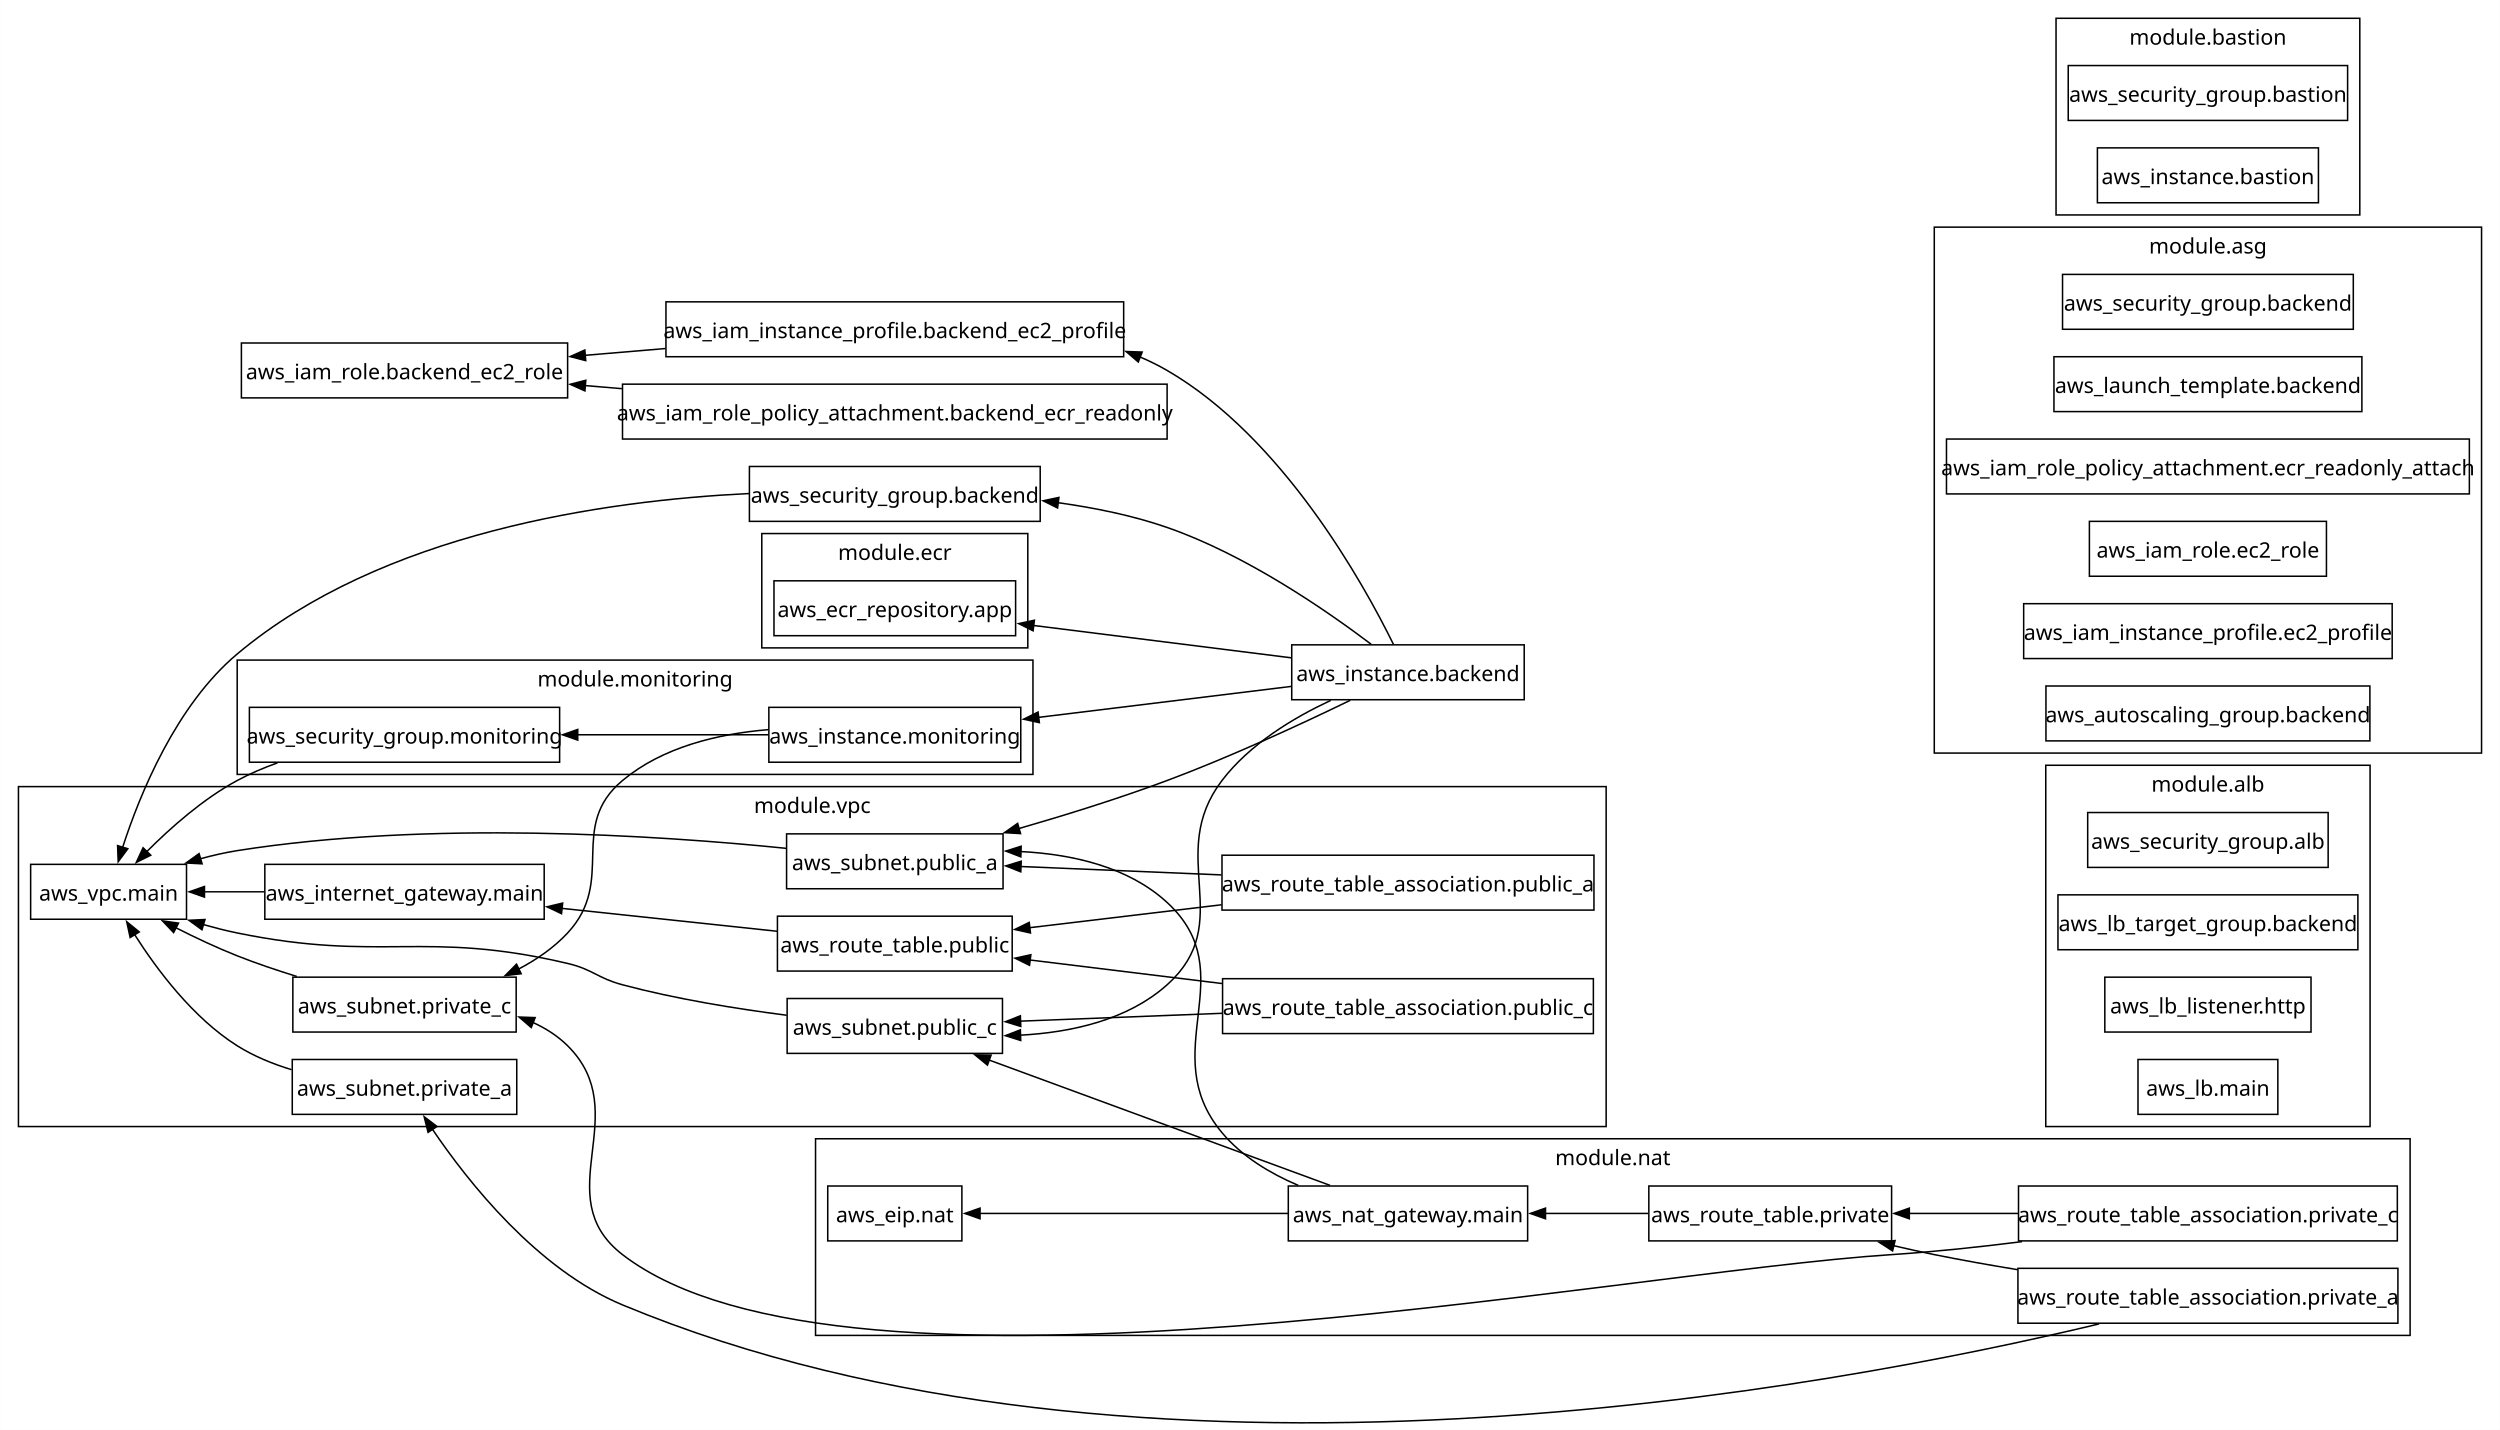
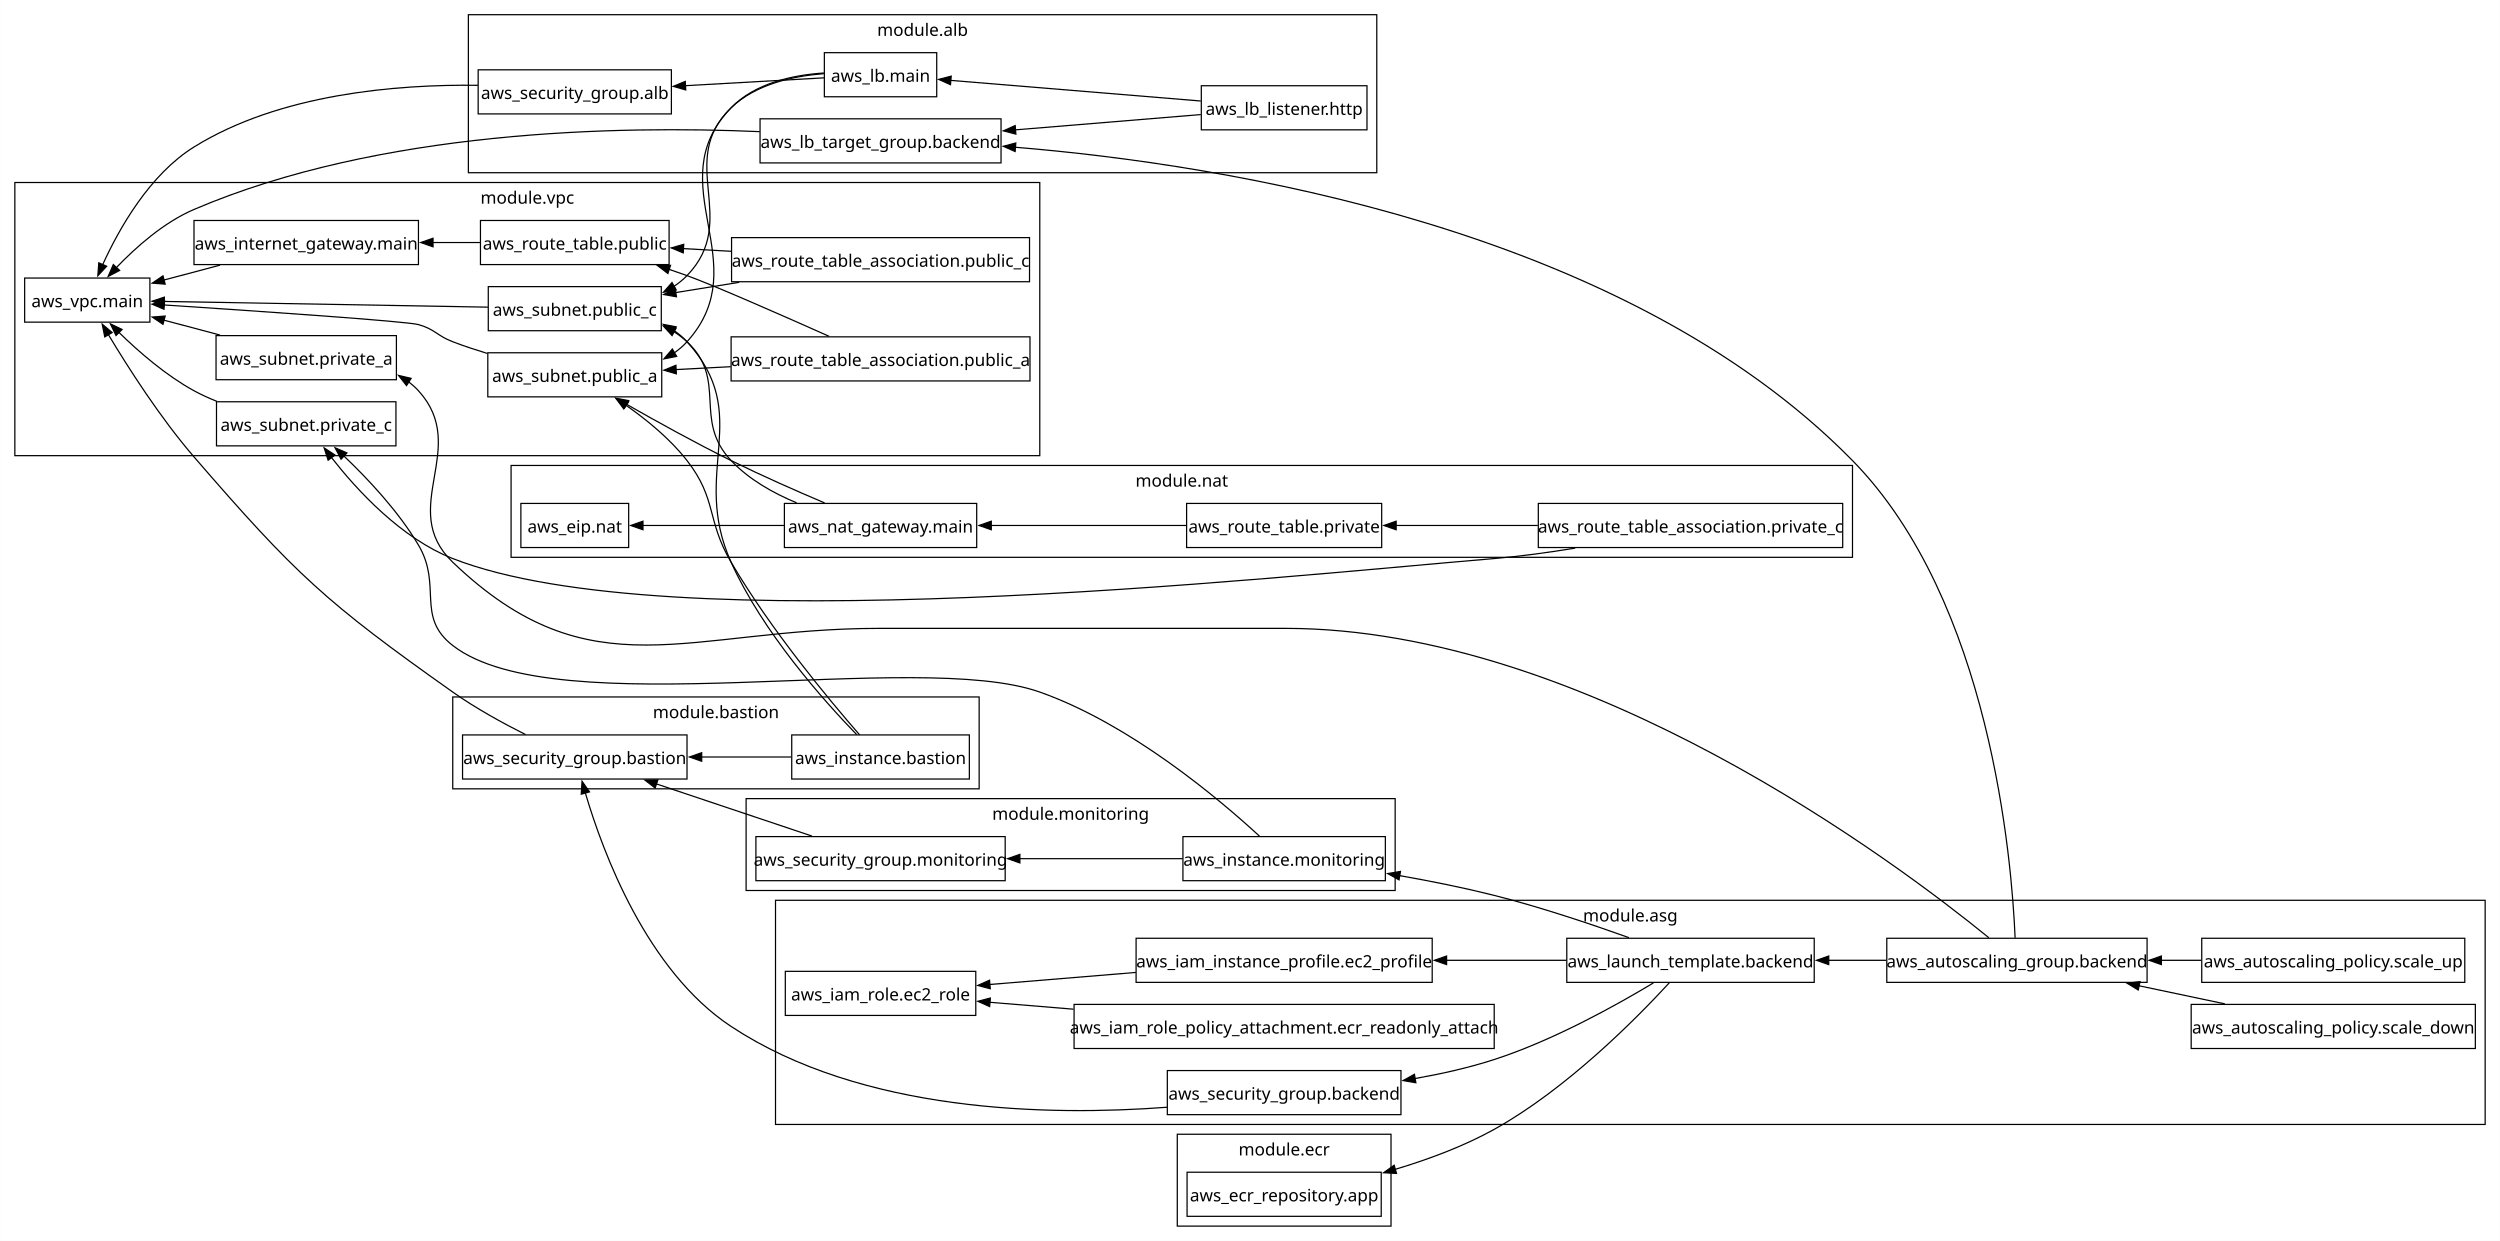
- <svg xmlns="http://www.w3.org/2000/svg" width="1640pt" height="938pt" viewBox="0.00 0.00 1639.75 937.97">
-   <g id="graph0" class="graph" transform="scale(1 1) rotate(0) translate(4 933.97)">
-     <polygon fill="white" stroke="none" points="-4,4 -4,-933.97 1635.75,-933.97 1635.75,4 -4,4" />
+ <svg xmlns="http://www.w3.org/2000/svg" width="2041pt" height="1013pt" viewBox="0.00 0.00 2040.75 1013.00">
+   <g id="graph0" class="graph" transform="scale(1 1) rotate(0) translate(4 1009)">
+     <polygon fill="white" stroke="none" points="-4,4 -4,-1009 2036.75,-1009 2036.75,4 -4,4" />
    <g id="clust1" class="cluster">
-       <polygon fill="none" stroke="black" points="1337.88,-194.97 1337.88,-431.97 1550.62,-431.97 1550.62,-194.97 1337.88,-194.97" />
-       <text text-anchor="middle" x="1444.25" y="-414.67" font-family="sans-serif" font-size="14.00">module.alb</text>
+       <polygon fill="none" stroke="black" points="378.25,-868 378.25,-997 1119.88,-997 1119.88,-868 378.25,-868" />
+       <text text-anchor="middle" x="749.06" y="-979.7" font-family="sans-serif" font-size="14.00">module.alb</text>
    </g>
    <g id="clust2" class="cluster">
-       <polygon fill="none" stroke="black" points="1264.75,-439.97 1264.75,-784.97 1623.75,-784.97 1623.75,-439.97 1264.75,-439.97" />
-       <text text-anchor="middle" x="1444.25" y="-767.67" font-family="sans-serif" font-size="14.00">module.asg</text>
+       <polygon fill="none" stroke="black" points="629,-91 629,-274 2024.75,-274 2024.75,-91 629,-91" />
+       <text text-anchor="middle" x="1326.88" y="-256.7" font-family="sans-serif" font-size="14.00">module.asg</text>
    </g>
    <g id="clust3" class="cluster">
-       <polygon fill="none" stroke="black" points="1344.62,-792.97 1344.62,-921.97 1543.88,-921.97 1543.88,-792.97 1344.62,-792.97" />
-       <text text-anchor="middle" x="1444.25" y="-904.67" font-family="sans-serif" font-size="14.00">module.bastion</text>
+       <polygon fill="none" stroke="black" points="365.5,-365 365.5,-440 795.25,-440 795.25,-365 365.5,-365" />
+       <text text-anchor="middle" x="580.38" y="-422.7" font-family="sans-serif" font-size="14.00">module.bastion</text>
    </g>
    <g id="clust4" class="cluster">
-       <polygon fill="none" stroke="black" points="495.62,-508.97 495.62,-583.97 670.12,-583.97 670.12,-508.97 495.62,-508.97" />
-       <text text-anchor="middle" x="582.88" y="-566.67" font-family="sans-serif" font-size="14.00">module.ecr</text>
+       <polygon fill="none" stroke="black" points="957,-8 957,-83 1131.5,-83 1131.5,-8 957,-8" />
+       <text text-anchor="middle" x="1044.25" y="-65.7" font-family="sans-serif" font-size="14.00">module.ecr</text>
    </g>
    <g id="clust5" class="cluster">
-       <polygon fill="none" stroke="black" points="151.5,-425.97 151.5,-500.97 673.5,-500.97 673.5,-425.97 151.5,-425.97" />
-       <text text-anchor="middle" x="412.5" y="-483.67" font-family="sans-serif" font-size="14.00">module.monitoring</text>
+       <polygon fill="none" stroke="black" points="605,-282 605,-357 1134.88,-357 1134.88,-282 605,-282" />
+       <text text-anchor="middle" x="869.94" y="-339.7" font-family="sans-serif" font-size="14.00">module.monitoring</text>
    </g>
    <g id="clust6" class="cluster">
-       <polygon fill="none" stroke="black" points="530.88,-57.97 530.88,-186.97 1576.88,-186.97 1576.88,-57.97 530.88,-57.97" />
-       <text text-anchor="middle" x="1053.88" y="-169.67" font-family="sans-serif" font-size="14.00">module.nat</text>
+       <polygon fill="none" stroke="black" points="413.12,-554 413.12,-629 1508.25,-629 1508.25,-554 413.12,-554" />
+       <text text-anchor="middle" x="960.69" y="-611.7" font-family="sans-serif" font-size="14.00">module.nat</text>
    </g>
    <g id="clust7" class="cluster">
-       <polygon fill="none" stroke="black" points="8,-194.97 8,-417.97 1049.5,-417.97 1049.5,-194.97 8,-194.97" />
-       <text text-anchor="middle" x="528.75" y="-400.67" font-family="sans-serif" font-size="14.00">module.vpc</text>
+       <polygon fill="none" stroke="black" points="8,-637 8,-860 844.75,-860 844.75,-637 8,-637" />
+       <text text-anchor="middle" x="426.38" y="-842.7" font-family="sans-serif" font-size="14.00">module.vpc</text>
    </g>
    <g id="node1" class="node">
-       <polygon fill="none" stroke="black" points="733,-735.97 432.75,-735.97 432.75,-699.97 733,-699.97 733,-735.97" />
-       <text text-anchor="middle" x="582.88" y="-712.17" font-family="sans-serif" font-size="14.00">aws_iam_instance_profile.backend_ec2_profile</text>
+       <polygon fill="none" stroke="black" points="760.62,-966 668.88,-966 668.88,-930 760.62,-930 760.62,-966" />
+       <text text-anchor="middle" x="714.75" y="-942.2" font-family="sans-serif" font-size="14.00">aws_lb.main</text>
+     </g>
+     <g id="node4" class="node">
+       <polygon fill="none" stroke="black" points="544,-952 386.25,-952 386.25,-916 544,-916 544,-952" />
+       <text text-anchor="middle" x="465.12" y="-928.2" font-family="sans-serif" font-size="14.00">aws_security_group.alb</text>
+     </g>
+     <g id="edge1" class="edge">
+       <path fill="none" stroke="black" d="M668.62,-945.45C637.01,-943.66 593.7,-941.21 555.26,-939.04" />
+       <polygon fill="black" stroke="black" points="555.72,-935.56 545.54,-938.49 555.33,-942.55 555.72,-935.56" />
+     </g>
+     <g id="node28" class="node">
+       <polygon fill="none" stroke="black" points="536.12,-721 394.12,-721 394.12,-685 536.12,-685 536.12,-721" />
+       <text text-anchor="middle" x="465.12" y="-697.2" font-family="sans-serif" font-size="14.00">aws_subnet.public_a</text>
+     </g>
+     <g id="edge2" class="edge">
+       <path fill="none" stroke="black" d="M668.51,-949.41C642.86,-947.71 612.13,-941.03 592.75,-921 532.69,-858.91 614.6,-794.15 556.75,-730 553.68,-726.6 550.21,-723.62 546.45,-721.01" />
+       <polygon fill="black" stroke="black" points="548.31,-718.04 537.91,-716.01 544.78,-724.08 548.31,-718.04" />
+     </g>
+     <g id="node29" class="node">
+       <polygon fill="none" stroke="black" points="535.75,-775 394.5,-775 394.5,-739 535.75,-739 535.75,-775" />
+       <text text-anchor="middle" x="465.12" y="-751.2" font-family="sans-serif" font-size="14.00">aws_subnet.public_c</text>
+     </g>
+     <g id="edge3" class="edge">
+       <path fill="none" stroke="black" d="M668.43,-948.86C643.08,-946.92 612.67,-940.19 592.75,-921 547.41,-877.32 600.54,-829.24 556.75,-784 553.57,-780.71 550,-777.82 546.17,-775.27" />
+       <polygon fill="black" stroke="black" points="547.94,-772.25 537.51,-770.38 544.5,-778.35 547.94,-772.25" />
    </g>
    <g id="node2" class="node">
-       <polygon fill="none" stroke="black" points="368.25,-708.97 154.25,-708.97 154.25,-672.97 368.25,-672.97 368.25,-708.97" />
-       <text text-anchor="middle" x="261.25" y="-685.17" font-family="sans-serif" font-size="14.00">aws_iam_role.backend_ec2_role</text>
-     </g>
-     <g id="edge1" class="edge">
-       <path fill="none" stroke="black" d="M432.36,-705.34C414.63,-703.84 396.74,-702.33 379.55,-700.88" />
-       <polygon fill="black" stroke="black" points="380.13,-697.41 369.87,-700.06 379.54,-704.39 380.13,-697.41" />
+       <polygon fill="none" stroke="black" points="1111.88,-939 976.62,-939 976.62,-903 1111.88,-903 1111.88,-939" />
+       <text text-anchor="middle" x="1044.25" y="-915.2" font-family="sans-serif" font-size="14.00">aws_lb_listener.http</text>
+     </g>
+     <g id="edge4" class="edge">
+       <path fill="none" stroke="black" d="M976.19,-926.53C915.96,-931.49 828.55,-938.7 771.92,-943.37" />
+       <polygon fill="black" stroke="black" points="771.86,-939.86 762.18,-944.17 772.44,-946.84 771.86,-939.86" />
    </g>
    <g id="node3" class="node">
-       <polygon fill="none" stroke="black" points="761.5,-681.97 404.25,-681.97 404.25,-645.97 761.5,-645.97 761.5,-681.97" />
-       <text text-anchor="middle" x="582.88" y="-658.17" font-family="sans-serif" font-size="14.00">aws_iam_role_policy_attachment.backend_ecr_readonly</text>
-     </g>
-     <g id="edge2" class="edge">
-       <path fill="none" stroke="black" d="M403.84,-679.01C395.75,-679.69 387.72,-680.37 379.84,-681.03" />
-       <polygon fill="black" stroke="black" points="379.59,-677.54 369.92,-681.87 380.18,-684.52 379.59,-677.54" />
-     </g>
-     <g id="node4" class="node">
-       <polygon fill="none" stroke="black" points="995.75,-510.97 843.25,-510.97 843.25,-474.97 995.75,-474.97 995.75,-510.97" />
-       <text text-anchor="middle" x="919.5" y="-487.17" font-family="sans-serif" font-size="14.00">aws_instance.backend</text>
-     </g>
-     <g id="edge3" class="edge">
-       <path fill="none" stroke="black" d="M910,-511.23C890.26,-551.34 837.21,-647.05 761.5,-690.97 755.8,-694.28 749.82,-697.22 743.66,-699.84" />
-       <polygon fill="black" stroke="black" points="742.59,-696.51 734.55,-703.4 745.14,-703.03 742.59,-696.51" />
+       <polygon fill="none" stroke="black" points="813.12,-912 616.38,-912 616.38,-876 813.12,-876 813.12,-912" />
+       <text text-anchor="middle" x="714.75" y="-888.2" font-family="sans-serif" font-size="14.00">aws_lb_target_group.backend</text>
+     </g>
+     <g id="edge5" class="edge">
+       <path fill="none" stroke="black" d="M976.19,-915.47C932.6,-911.88 874.79,-907.11 824.7,-902.98" />
+       <polygon fill="black" stroke="black" points="825.24,-899.51 814.99,-902.18 824.67,-906.49 825.24,-899.51" />
+     </g>
+     <g id="node30" class="node">
+       <polygon fill="none" stroke="black" points="118.25,-782 16,-782 16,-746 118.25,-746 118.25,-782" />
+       <text text-anchor="middle" x="67.12" y="-758.2" font-family="sans-serif" font-size="14.00">aws_vpc.main</text>
+     </g>
+     <g id="edge6" class="edge">
+       <path fill="none" stroke="black" d="M616.1,-901.52C500.87,-906.56 305.78,-902.92 154.25,-838 129.56,-827.42 106.76,-807.14 90.82,-790.48" />
+       <polygon fill="black" stroke="black" points="93.53,-788.25 84.17,-783.29 88.39,-793.01 93.53,-788.25" />
+     </g>
+     <g id="edge7" class="edge">
+       <path fill="none" stroke="black" d="M386.02,-939.36C319.58,-940.21 224.09,-932.39 154.25,-889 117.92,-866.43 93.05,-822.25 79.7,-792.93" />
+       <polygon fill="black" stroke="black" points="82.96,-791.64 75.75,-783.88 76.54,-794.44 82.96,-791.64" />
    </g>
    <g id="node5" class="node">
-       <polygon fill="none" stroke="black" points="678.25,-627.97 487.5,-627.97 487.5,-591.97 678.25,-591.97 678.25,-627.97" />
-       <text text-anchor="middle" x="582.88" y="-604.17" font-family="sans-serif" font-size="14.00">aws_security_group.backend</text>
-     </g>
-     <g id="edge4" class="edge">
-       <path fill="none" stroke="black" d="M895.35,-511.34C866.04,-533.52 813.12,-570.07 761.5,-587.97 738.94,-595.79 713.93,-600.89 689.96,-604.21" />
-       <polygon fill="black" stroke="black" points="689.64,-600.73 680.16,-605.47 690.53,-607.67 689.64,-600.73" />
+       <polygon fill="none" stroke="black" points="1748.75,-243 1536.25,-243 1536.25,-207 1748.75,-207 1748.75,-243" />
+       <text text-anchor="middle" x="1642.5" y="-219.2" font-family="sans-serif" font-size="14.00">aws_autoscaling_group.backend</text>
+     </g>
+     <g id="edge8" class="edge">
+       <path fill="none" stroke="black" d="M1641.01,-243.35C1638.33,-306.63 1620.95,-518.09 1508.25,-633 1321.84,-823.05 994.65,-874.74 824.88,-888.78" />
+       <polygon fill="black" stroke="black" points="824.63,-885.29 814.94,-889.57 825.18,-892.27 824.63,-885.29" />
+     </g>
+     <g id="node11" class="node">
+       <polygon fill="none" stroke="black" points="1477,-243 1275,-243 1275,-207 1477,-207 1477,-243" />
+       <text text-anchor="middle" x="1376" y="-219.2" font-family="sans-serif" font-size="14.00">aws_launch_template.backend</text>
+     </g>
+     <g id="edge9" class="edge">
+       <path fill="none" stroke="black" d="M1535.82,-225C1520.31,-225 1504.28,-225 1488.65,-225" />
+       <polygon fill="black" stroke="black" points="1488.86,-221.5 1478.86,-225 1488.86,-228.5 1488.86,-221.5" />
+     </g>
+     <g id="node26" class="node">
+       <polygon fill="none" stroke="black" points="319.5,-735 172.25,-735 172.25,-699 319.5,-699 319.5,-735" />
+       <text text-anchor="middle" x="245.88" y="-711.2" font-family="sans-serif" font-size="14.00">aws_subnet.private_a</text>
+     </g>
+     <g id="edge10" class="edge">
+       <path fill="none" stroke="black" d="M1619.59,-243.41C1544.71,-304.41 1290,-496 1045.25,-496 1045.25,-496 1045.25,-496 713.75,-496 557.12,-496 478.64,-441.69 365.5,-550 319.66,-593.88 380.25,-643.11 337.5,-690 335.09,-692.64 332.43,-695.03 329.59,-697.19" />
+       <polygon fill="black" stroke="black" points="327.77,-694.2 321.22,-702.52 331.53,-700.1 327.77,-694.2" />
+     </g>
+     <g id="node6" class="node">
+       <polygon fill="none" stroke="black" points="2016.75,-189 1784.75,-189 1784.75,-153 2016.75,-153 2016.75,-189" />
+       <text text-anchor="middle" x="1900.75" y="-165.2" font-family="sans-serif" font-size="14.00">aws_autoscaling_policy.scale_down</text>
+     </g>
+     <g id="edge11" class="edge">
+       <path fill="none" stroke="black" d="M1812.28,-189.43C1789.73,-194.19 1765.3,-199.33 1742.22,-204.2" />
+       <polygon fill="black" stroke="black" points="1741.55,-200.76 1732.49,-206.25 1743,-207.61 1741.55,-200.76" />
+     </g>
+     <g id="node7" class="node">
+       <polygon fill="none" stroke="black" points="2008.12,-243 1793.38,-243 1793.38,-207 2008.12,-207 2008.12,-243" />
+       <text text-anchor="middle" x="1900.75" y="-219.2" font-family="sans-serif" font-size="14.00">aws_autoscaling_policy.scale_up</text>
+     </g>
+     <g id="edge12" class="edge">
+       <path fill="none" stroke="black" d="M1792.93,-225C1782.13,-225 1771.12,-225 1760.22,-225" />
+       <polygon fill="black" stroke="black" points="1760.42,-221.5 1750.42,-225 1760.42,-228.5 1760.42,-221.5" />
+     </g>
+     <g id="node8" class="node">
+       <polygon fill="none" stroke="black" points="1165.12,-243 923.38,-243 923.38,-207 1165.12,-207 1165.12,-243" />
+       <text text-anchor="middle" x="1044.25" y="-219.2" font-family="sans-serif" font-size="14.00">aws_iam_instance_profile.ec2_profile</text>
+     </g>
+     <g id="node9" class="node">
+       <polygon fill="none" stroke="black" points="792.5,-216 637,-216 637,-180 792.5,-180 792.5,-216" />
+       <text text-anchor="middle" x="714.75" y="-192.2" font-family="sans-serif" font-size="14.00">aws_iam_role.ec2_role</text>
+     </g>
+     <g id="edge13" class="edge">
+       <path fill="none" stroke="black" d="M923.16,-215.1C883.62,-211.84 840.42,-208.28 803.72,-205.25" />
+       <polygon fill="black" stroke="black" points="804.32,-201.79 794.07,-204.46 803.74,-208.77 804.32,-201.79" />
+     </g>
+     <g id="node10" class="node">
+       <polygon fill="none" stroke="black" points="1215.75,-189 872.75,-189 872.75,-153 1215.75,-153 1215.75,-189" />
+       <text text-anchor="middle" x="1044.25" y="-165.2" font-family="sans-serif" font-size="14.00">aws_iam_role_policy_attachment.ecr_readonly_attach</text>
+     </g>
+     <g id="edge14" class="edge">
+       <path fill="none" stroke="black" d="M872.31,-185.09C848.64,-187.04 825.18,-188.98 803.9,-190.73" />
+       <polygon fill="black" stroke="black" points="803.83,-187.23 794.16,-191.54 804.41,-194.2 803.83,-187.23" />
+     </g>
+     <g id="edge15" class="edge">
+       <path fill="none" stroke="black" d="M1274.72,-225C1243.87,-225 1209.44,-225 1176.82,-225" />
+       <polygon fill="black" stroke="black" points="1176.88,-221.5 1166.88,-225 1176.88,-228.5 1176.88,-221.5" />
+     </g>
+     <g id="node12" class="node">
+       <polygon fill="none" stroke="black" points="1139.62,-135 948.88,-135 948.88,-99 1139.62,-99 1139.62,-135" />
+       <text text-anchor="middle" x="1044.25" y="-111.2" font-family="sans-serif" font-size="14.00">aws_security_group.backend</text>
+     </g>
+     <g id="edge16" class="edge">
+       <path fill="none" stroke="black" d="M1345.69,-206.53C1314.62,-187.83 1263.55,-159.51 1215.75,-144 1195.24,-137.34 1172.79,-132.3 1151.11,-128.48" />
+       <polygon fill="black" stroke="black" points="1151.79,-125.04 1141.35,-126.84 1150.63,-131.95 1151.79,-125.04" />
+     </g>
+     <g id="node15" class="node">
+       <polygon fill="none" stroke="black" points="1123.5,-52 965,-52 965,-16 1123.5,-16 1123.5,-52" />
+       <text text-anchor="middle" x="1044.25" y="-28.2" font-family="sans-serif" font-size="14.00">aws_ecr_repository.app</text>
+     </g>
+     <g id="edge17" class="edge">
+       <path fill="none" stroke="black" d="M1358.69,-206.64C1331.72,-177.32 1274.89,-119.9 1215.75,-87 1190.87,-73.16 1161.9,-62.43 1134.97,-54.36" />
+       <polygon fill="black" stroke="black" points="1136,-51.01 1125.43,-51.59 1134.06,-57.73 1136,-51.01" />
+     </g>
+     <g id="node16" class="node">
+       <polygon fill="none" stroke="black" points="1126.88,-326 961.62,-326 961.62,-290 1126.88,-290 1126.88,-326" />
+       <text text-anchor="middle" x="1044.25" y="-302.2" font-family="sans-serif" font-size="14.00">aws_instance.monitoring</text>
+     </g>
+     <g id="edge18" class="edge">
+       <path fill="none" stroke="black" d="M1325.71,-243.49C1294.53,-254.67 1253.18,-268.53 1215.75,-278 1190.88,-284.29 1163.63,-289.72 1138.36,-294.17" />
+       <polygon fill="black" stroke="black" points="1138.04,-290.67 1128.78,-295.82 1139.23,-297.57 1138.04,-290.67" />
+     </g>
+     <g id="node14" class="node">
+       <polygon fill="none" stroke="black" points="556.75,-409 373.5,-409 373.5,-373 556.75,-373 556.75,-409" />
+       <text text-anchor="middle" x="465.12" y="-385.2" font-family="sans-serif" font-size="14.00">aws_security_group.bastion</text>
+     </g>
+     <g id="edge19" class="edge">
+       <path fill="none" stroke="black" d="M948.7,-105.04C851.34,-97.71 699.22,-100.65 592.75,-171 523.97,-216.45 488.09,-312.96 473.76,-361.63" />
+       <polygon fill="black" stroke="black" points="470.41,-360.61 471.06,-371.18 477.15,-362.51 470.41,-360.61" />
+     </g>
+     <g id="node13" class="node">
+       <polygon fill="none" stroke="black" points="787.25,-409 642.25,-409 642.25,-373 787.25,-373 787.25,-409" />
+       <text text-anchor="middle" x="714.75" y="-385.2" font-family="sans-serif" font-size="14.00">aws_instance.bastion</text>
+     </g>
+     <g id="edge20" class="edge">
+       <path fill="none" stroke="black" d="M641.79,-391C618.89,-391 593.09,-391 568.46,-391" />
+       <polygon fill="black" stroke="black" points="568.75,-387.5 558.75,-391 568.75,-394.5 568.75,-387.5" />
+     </g>
+     <g id="edge21" class="edge">
+       <path fill="none" stroke="black" d="M697.67,-409.05C672.88,-437.51 624.83,-495.23 592.75,-550 572.43,-584.7 581.44,-601.26 556.75,-633 543.05,-650.61 523.95,-666.23 506.81,-678.22" />
+       <polygon fill="black" stroke="black" points="505.11,-675.15 498.79,-683.65 509.04,-680.94 505.11,-675.15" />
+     </g>
+     <g id="edge22" class="edge">
+       <path fill="none" stroke="black" d="M695.33,-409.21C668.37,-436.99 618.58,-492.77 592.75,-550 559.19,-624.36 611.72,-669.72 556.75,-730 553.51,-733.55 549.84,-736.64 545.86,-739.33" />
+       <polygon fill="black" stroke="black" points="544.35,-736.16 537.41,-744.16 547.83,-742.23 544.35,-736.16" />
+     </g>
+     <g id="edge23" class="edge">
+       <path fill="none" stroke="black" d="M424.9,-409.3C406.27,-418.67 384.07,-430.87 365.5,-444 261.9,-517.24 237.21,-540.01 154.25,-636 126.61,-667.99 100.31,-709.19 84.21,-736.08" />
+       <polygon fill="black" stroke="black" points="81.41,-733.95 79.33,-744.34 87.43,-737.51 81.41,-733.95" />
+     </g>
+     <g id="node17" class="node">
+       <polygon fill="none" stroke="black" points="816.5,-326 613,-326 613,-290 816.5,-290 816.5,-326" />
+       <text text-anchor="middle" x="714.75" y="-302.2" font-family="sans-serif" font-size="14.00">aws_security_group.monitoring</text>
+     </g>
+     <g id="edge24" class="edge">
+       <path fill="none" stroke="black" d="M961.45,-308C921.19,-308 872.03,-308 828.28,-308" />
+       <polygon fill="black" stroke="black" points="828.51,-304.5 818.51,-308 828.51,-311.5 828.51,-304.5" />
+     </g>
+     <g id="node27" class="node">
+       <polygon fill="none" stroke="black" points="319.12,-681 172.62,-681 172.62,-645 319.12,-645 319.12,-681" />
+       <text text-anchor="middle" x="245.88" y="-657.2" font-family="sans-serif" font-size="14.00">aws_subnet.private_c</text>
+     </g>
+     <g id="edge25" class="edge">
+       <path fill="none" stroke="black" d="M1024.08,-326.39C990.75,-357.07 918.6,-417.89 844.75,-444 744.03,-479.62 449.87,-416.46 365.5,-482 335.09,-505.62 357.14,-530.87 337.5,-564 321.14,-591.59 296.18,-618.13 276.59,-636.77" />
+       <polygon fill="black" stroke="black" points="274.33,-634.1 269.4,-643.47 279.1,-639.22 274.33,-634.1" />
+     </g>
+     <g id="edge26" class="edge">
+       <path fill="none" stroke="black" d="M658.79,-326.42C621.28,-338.99 571.41,-355.71 531.81,-368.98" />
+       <polygon fill="black" stroke="black" points="530.73,-365.65 522.36,-372.15 532.96,-372.29 530.73,-365.65" />
    </g>
    <g id="node18" class="node">
-       <polygon fill="none" stroke="black" points="662.12,-552.97 503.62,-552.97 503.62,-516.97 662.12,-516.97 662.12,-552.97" />
-       <text text-anchor="middle" x="582.88" y="-529.17" font-family="sans-serif" font-size="14.00">aws_ecr_repository.app</text>
-     </g>
-     <g id="edge5" class="edge">
-       <path fill="none" stroke="black" d="M842.99,-502.44C792.88,-508.73 726.87,-517.02 674.02,-523.65" />
-       <polygon fill="black" stroke="black" points="673.59,-520.18 664.11,-524.9 674.46,-527.12 673.59,-520.18" />
+       <polygon fill="none" stroke="black" points="509.12,-598 421.12,-598 421.12,-562 509.12,-562 509.12,-598" />
+       <text text-anchor="middle" x="465.12" y="-574.2" font-family="sans-serif" font-size="14.00">aws_eip.nat</text>
    </g>
    <g id="node19" class="node">
-       <polygon fill="none" stroke="black" points="665.5,-469.97 500.25,-469.97 500.25,-433.97 665.5,-433.97 665.5,-469.97" />
-       <text text-anchor="middle" x="582.88" y="-446.17" font-family="sans-serif" font-size="14.00">aws_instance.monitoring</text>
-     </g>
-     <g id="edge6" class="edge">
-       <path fill="none" stroke="black" d="M842.99,-483.71C793.87,-477.7 729.47,-469.81 677.16,-463.4" />
-       <polygon fill="black" stroke="black" points="677.7,-459.94 667.35,-462.19 676.85,-466.88 677.7,-459.94" />
-     </g>
-     <g id="node32" class="node">
-       <polygon fill="none" stroke="black" points="653.88,-386.97 511.88,-386.97 511.88,-350.97 653.88,-350.97 653.88,-386.97" />
-       <text text-anchor="middle" x="582.88" y="-363.17" font-family="sans-serif" font-size="14.00">aws_subnet.public_a</text>
-     </g>
-     <g id="edge7" class="edge">
-       <path fill="none" stroke="black" d="M881.66,-474.6C850.21,-459.34 803.54,-437.66 761.5,-421.97 730.08,-410.24 694.81,-399.27 664.02,-390.4" />
-       <polygon fill="black" stroke="black" points="665.37,-387.14 654.79,-387.76 663.45,-393.87 665.37,-387.14" />
-     </g>
-     <g id="node33" class="node">
-       <polygon fill="none" stroke="black" points="653.5,-278.97 512.25,-278.97 512.25,-242.97 653.5,-242.97 653.5,-278.97" />
-       <text text-anchor="middle" x="582.88" y="-255.17" font-family="sans-serif" font-size="14.00">aws_subnet.public_c</text>
-     </g>
-     <g id="edge8" class="edge">
-       <path fill="none" stroke="black" d="M868.86,-474.54C844.07,-462.97 815.59,-445.7 797.5,-421.97 760.12,-372.92 807.47,-329.07 761.5,-287.97 735.6,-264.8 698.6,-256.69 665.07,-254.91" />
-       <polygon fill="black" stroke="black" points="665.48,-251.42 655.37,-254.59 665.24,-258.42 665.48,-251.42" />
-     </g>
-     <g id="node34" class="node">
-       <polygon fill="none" stroke="black" points="118.25,-366.97 16,-366.97 16,-330.97 118.25,-330.97 118.25,-366.97" />
-       <text text-anchor="middle" x="67.12" y="-343.17" font-family="sans-serif" font-size="14.00">aws_vpc.main</text>
-     </g>
-     <g id="edge9" class="edge">
-       <path fill="none" stroke="black" d="M487.23,-610.22C392.09,-605.6 246.32,-584.61 151.5,-504.97 111.36,-471.25 87.68,-413.14 76.36,-378.15" />
-       <polygon fill="black" stroke="black" points="79.73,-377.21 73.43,-368.69 73.04,-379.28 79.73,-377.21" />
-     </g>
-     <g id="node6" class="node">
-       <polygon fill="none" stroke="black" points="1490.12,-238.97 1398.38,-238.97 1398.38,-202.97 1490.12,-202.97 1490.12,-238.97" />
-       <text text-anchor="middle" x="1444.25" y="-215.17" font-family="sans-serif" font-size="14.00">aws_lb.main</text>
-     </g>
-     <g id="node7" class="node">
-       <polygon fill="none" stroke="black" points="1511.88,-292.97 1376.62,-292.97 1376.62,-256.97 1511.88,-256.97 1511.88,-292.97" />
-       <text text-anchor="middle" x="1444.25" y="-269.17" font-family="sans-serif" font-size="14.00">aws_lb_listener.http</text>
-     </g>
-     <g id="node8" class="node">
-       <polygon fill="none" stroke="black" points="1542.62,-346.97 1345.88,-346.97 1345.88,-310.97 1542.62,-310.97 1542.62,-346.97" />
-       <text text-anchor="middle" x="1444.25" y="-323.17" font-family="sans-serif" font-size="14.00">aws_lb_target_group.backend</text>
-     </g>
-     <g id="node9" class="node">
-       <polygon fill="none" stroke="black" points="1523.12,-400.97 1365.38,-400.97 1365.38,-364.97 1523.12,-364.97 1523.12,-400.97" />
-       <text text-anchor="middle" x="1444.25" y="-377.17" font-family="sans-serif" font-size="14.00">aws_security_group.alb</text>
-     </g>
-     <g id="node10" class="node">
-       <polygon fill="none" stroke="black" points="1550.5,-483.97 1338,-483.97 1338,-447.97 1550.5,-447.97 1550.5,-483.97" />
-       <text text-anchor="middle" x="1444.25" y="-460.17" font-family="sans-serif" font-size="14.00">aws_autoscaling_group.backend</text>
-     </g>
-     <g id="node11" class="node">
-       <polygon fill="none" stroke="black" points="1565.12,-537.97 1323.38,-537.97 1323.38,-501.97 1565.12,-501.97 1565.12,-537.97" />
-       <text text-anchor="middle" x="1444.25" y="-514.17" font-family="sans-serif" font-size="14.00">aws_iam_instance_profile.ec2_profile</text>
-     </g>
-     <g id="node12" class="node">
-       <polygon fill="none" stroke="black" points="1522,-591.97 1366.5,-591.97 1366.5,-555.97 1522,-555.97 1522,-591.97" />
-       <text text-anchor="middle" x="1444.25" y="-568.17" font-family="sans-serif" font-size="14.00">aws_iam_role.ec2_role</text>
-     </g>
-     <g id="node13" class="node">
-       <polygon fill="none" stroke="black" points="1615.75,-645.97 1272.75,-645.97 1272.75,-609.97 1615.75,-609.97 1615.75,-645.97" />
-       <text text-anchor="middle" x="1444.25" y="-622.17" font-family="sans-serif" font-size="14.00">aws_iam_role_policy_attachment.ecr_readonly_attach</text>
-     </g>
-     <g id="node14" class="node">
-       <polygon fill="none" stroke="black" points="1545.25,-699.97 1343.25,-699.97 1343.25,-663.97 1545.25,-663.97 1545.25,-699.97" />
-       <text text-anchor="middle" x="1444.25" y="-676.17" font-family="sans-serif" font-size="14.00">aws_launch_template.backend</text>
-     </g>
-     <g id="node15" class="node">
-       <polygon fill="none" stroke="black" points="1539.62,-753.97 1348.88,-753.97 1348.88,-717.97 1539.62,-717.97 1539.62,-753.97" />
-       <text text-anchor="middle" x="1444.25" y="-730.17" font-family="sans-serif" font-size="14.00">aws_security_group.backend</text>
-     </g>
-     <g id="node16" class="node">
-       <polygon fill="none" stroke="black" points="1516.75,-836.97 1371.75,-836.97 1371.75,-800.97 1516.75,-800.97 1516.75,-836.97" />
-       <text text-anchor="middle" x="1444.25" y="-813.17" font-family="sans-serif" font-size="14.00">aws_instance.bastion</text>
-     </g>
-     <g id="node17" class="node">
-       <polygon fill="none" stroke="black" points="1535.88,-890.97 1352.62,-890.97 1352.62,-854.97 1535.88,-854.97 1535.88,-890.97" />
-       <text text-anchor="middle" x="1444.25" y="-867.17" font-family="sans-serif" font-size="14.00">aws_security_group.bastion</text>
+       <polygon fill="none" stroke="black" points="793.25,-598 636.25,-598 636.25,-562 793.25,-562 793.25,-598" />
+       <text text-anchor="middle" x="714.75" y="-574.2" font-family="sans-serif" font-size="14.00">aws_nat_gateway.main</text>
+     </g>
+     <g id="edge27" class="edge">
+       <path fill="none" stroke="black" d="M636.08,-580C598.49,-580 554.27,-580 520.37,-580" />
+       <polygon fill="black" stroke="black" points="520.8,-576.5 510.8,-580 520.8,-583.5 520.8,-576.5" />
+     </g>
+     <g id="edge28" class="edge">
+       <path fill="none" stroke="black" d="M669.05,-598.42C646.02,-608.19 617.63,-620.71 592.75,-633 563.65,-647.38 531.67,-665.07 507.13,-679.07" />
+       <polygon fill="black" stroke="black" points="505.69,-675.87 498.75,-683.88 509.17,-681.94 505.69,-675.87" />
+     </g>
+     <g id="edge29" class="edge">
+       <path fill="none" stroke="black" d="M646.23,-598.5C626.94,-606.5 607.23,-617.66 592.75,-633 561.18,-666.44 590.32,-698.57 556.75,-730 553.47,-733.07 549.86,-735.79 546.03,-738.2" />
+       <polygon fill="black" stroke="black" points="544.54,-735.02 537.42,-742.86 547.88,-741.18 544.54,-735.02" />
    </g>
    <g id="node20" class="node">
-       <polygon fill="none" stroke="black" points="363,-469.97 159.5,-469.97 159.5,-433.97 363,-433.97 363,-469.97" />
-       <text text-anchor="middle" x="261.25" y="-446.17" font-family="sans-serif" font-size="14.00">aws_security_group.monitoring</text>
-     </g>
-     <g id="edge10" class="edge">
-       <path fill="none" stroke="black" d="M499.98,-451.97C461.94,-451.97 416.1,-451.97 374.87,-451.97" />
-       <polygon fill="black" stroke="black" points="374.88,-448.47 364.88,-451.97 374.88,-455.47 374.88,-448.47" />
-     </g>
-     <g id="node31" class="node">
-       <polygon fill="none" stroke="black" points="334.5,-292.97 188,-292.97 188,-256.97 334.5,-256.97 334.5,-292.97" />
-       <text text-anchor="middle" x="261.25" y="-269.17" font-family="sans-serif" font-size="14.00">aws_subnet.private_c</text>
-     </g>
-     <g id="edge11" class="edge">
-       <path fill="none" stroke="black" d="M499.76,-455.32C466.82,-452.59 430.52,-443.93 404.25,-421.97 368.01,-391.67 400.43,-356.55 368.25,-321.97 359.25,-312.3 347.9,-304.49 335.99,-298.24" />
-       <polygon fill="black" stroke="black" points="337.79,-295.22 327.26,-294 334.73,-301.52 337.79,-295.22" />
-     </g>
-     <g id="edge12" class="edge">
-       <path fill="none" stroke="black" d="M177.93,-433.57C168.77,-430.27 159.78,-426.43 151.5,-421.97 129.21,-409.96 107.8,-391 92.26,-375.41" />
-       <polygon fill="black" stroke="black" points="94.79,-372.99 85.31,-368.25 89.76,-377.87 94.79,-372.99" />
+       <polygon fill="none" stroke="black" points="1123.88,-598 964.62,-598 964.62,-562 1123.88,-562 1123.88,-598" />
+       <text text-anchor="middle" x="1044.25" y="-574.2" font-family="sans-serif" font-size="14.00">aws_route_table.private</text>
+     </g>
+     <g id="edge30" class="edge">
+       <path fill="none" stroke="black" d="M964.39,-580C916.36,-580 854.87,-580 805.06,-580" />
+       <polygon fill="black" stroke="black" points="805.16,-576.5 795.16,-580 805.16,-583.5 805.16,-576.5" />
    </g>
    <g id="node21" class="node">
-       <polygon fill="none" stroke="black" points="626.88,-155.97 538.88,-155.97 538.88,-119.97 626.88,-119.97 626.88,-155.97" />
-       <text text-anchor="middle" x="582.88" y="-132.17" font-family="sans-serif" font-size="14.00">aws_eip.nat</text>
+       <polygon fill="none" stroke="black" points="1500.25,-598 1251.75,-598 1251.75,-562 1500.25,-562 1500.25,-598" />
+       <text text-anchor="middle" x="1376" y="-574.2" font-family="sans-serif" font-size="14.00">aws_route_table_association.private_c</text>
+     </g>
+     <g id="edge31" class="edge">
+       <path fill="none" stroke="black" d="M1251.28,-580C1212.85,-580 1171.25,-580 1135.55,-580" />
+       <polygon fill="black" stroke="black" points="1135.69,-576.5 1125.69,-580 1135.69,-583.5 1135.69,-576.5" />
+     </g>
+     <g id="edge32" class="edge">
+       <path fill="none" stroke="black" d="M1281.86,-561.51C1260.25,-557.98 1237.27,-554.81 1215.75,-553 1027.47,-537.15 541.39,-484 365.5,-553 323.4,-569.52 287.33,-608.77 266.36,-635.63" />
+       <polygon fill="black" stroke="black" points="263.76,-633.27 260.5,-643.35 269.34,-637.5 263.76,-633.27" />
    </g>
    <g id="node22" class="node">
-       <polygon fill="none" stroke="black" points="998,-155.97 841,-155.97 841,-119.97 998,-119.97 998,-155.97" />
-       <text text-anchor="middle" x="919.5" y="-132.17" font-family="sans-serif" font-size="14.00">aws_nat_gateway.main</text>
-     </g>
-     <g id="edge13" class="edge">
-       <path fill="none" stroke="black" d="M840.89,-137.97C778.88,-137.97 693.54,-137.97 638.54,-137.97" />
-       <polygon fill="black" stroke="black" points="638.79,-134.47 628.79,-137.97 638.79,-141.47 638.79,-134.47" />
-     </g>
-     <g id="edge14" class="edge">
-       <path fill="none" stroke="black" d="M847.6,-156.34C828.99,-164.25 810.51,-175.39 797.5,-190.97 753.27,-243.91 812.27,-295.25 761.5,-341.97 735.93,-365.5 698.97,-373.66 665.39,-375.37" />
-       <polygon fill="black" stroke="black" points="665.55,-371.87 655.66,-375.68 665.76,-378.86 665.55,-371.87" />
-     </g>
-     <g id="edge15" class="edge">
-       <path fill="none" stroke="black" d="M868.4,-156.38C808.68,-178.33 708.92,-215 644.8,-238.57" />
-       <polygon fill="black" stroke="black" points="643.64,-235.27 635.46,-242 646.05,-241.84 643.64,-235.27" />
+       <polygon fill="none" stroke="black" points="337.5,-829 154.25,-829 154.25,-793 337.5,-793 337.5,-829" />
+       <text text-anchor="middle" x="245.88" y="-805.2" font-family="sans-serif" font-size="14.00">aws_internet_gateway.main</text>
+     </g>
+     <g id="edge33" class="edge">
+       <path fill="none" stroke="black" d="M175.53,-792.56C160.42,-788.54 144.54,-784.32 129.75,-780.39" />
+       <polygon fill="black" stroke="black" points="130.72,-777.02 120.16,-777.84 128.92,-783.79 130.72,-777.02" />
    </g>
    <g id="node23" class="node">
-       <polygon fill="none" stroke="black" points="1236.75,-155.97 1077.5,-155.97 1077.5,-119.97 1236.75,-119.97 1236.75,-155.97" />
-       <text text-anchor="middle" x="1157.12" y="-132.17" font-family="sans-serif" font-size="14.00">aws_route_table.private</text>
-     </g>
-     <g id="edge16" class="edge">
-       <path fill="none" stroke="black" d="M1077.01,-137.97C1055.38,-137.97 1031.79,-137.97 1009.64,-137.97" />
-       <polygon fill="black" stroke="black" points="1009.72,-134.47 999.72,-137.97 1009.72,-141.47 1009.72,-134.47" />
+       <polygon fill="none" stroke="black" points="542.12,-829 388.12,-829 388.12,-793 542.12,-793 542.12,-829" />
+       <text text-anchor="middle" x="465.12" y="-805.2" font-family="sans-serif" font-size="14.00">aws_route_table.public</text>
+     </g>
+     <g id="edge34" class="edge">
+       <path fill="none" stroke="black" d="M387.84,-811C375.35,-811 362.24,-811 349.26,-811" />
+       <polygon fill="black" stroke="black" points="349.4,-807.5 339.4,-811 349.4,-814.5 349.4,-807.5" />
    </g>
    <g id="node24" class="node">
-       <polygon fill="none" stroke="black" points="1568.88,-101.97 1319.62,-101.97 1319.62,-65.97 1568.88,-65.97 1568.88,-101.97" />
-       <text text-anchor="middle" x="1444.25" y="-78.17" font-family="sans-serif" font-size="14.00">aws_route_table_association.private_a</text>
-     </g>
-     <g id="edge17" class="edge">
-       <path fill="none" stroke="black" d="M1319.58,-101.06C1301.15,-104.08 1282.42,-107.4 1264.75,-110.97 1256.03,-112.73 1246.96,-114.74 1237.95,-116.85" />
-       <polygon fill="black" stroke="black" points="1237.39,-113.39 1228.49,-119.12 1239.03,-120.19 1237.39,-113.39" />
-     </g>
-     <g id="node30" class="node">
-       <polygon fill="none" stroke="black" points="334.88,-238.97 187.62,-238.97 187.62,-202.97 334.88,-202.97 334.88,-238.97" />
-       <text text-anchor="middle" x="261.25" y="-215.17" font-family="sans-serif" font-size="14.00">aws_subnet.private_a</text>
-     </g>
-     <g id="edge18" class="edge">
-       <path fill="none" stroke="black" d="M1372.84,-65.51C1199.79,-23.9 743.14,63.1 404.25,-77.97 348.25,-101.28 302.97,-158.61 279.57,-193.18" />
-       <polygon fill="black" stroke="black" points="276.71,-191.16 274.13,-201.44 282.56,-195.02 276.71,-191.16" />
+       <polygon fill="none" stroke="black" points="836.75,-734 592.75,-734 592.75,-698 836.75,-698 836.75,-734" />
+       <text text-anchor="middle" x="714.75" y="-710.2" font-family="sans-serif" font-size="14.00">aws_route_table_association.public_a</text>
+     </g>
+     <g id="edge35" class="edge">
+       <path fill="none" stroke="black" d="M672.77,-734.41C634.13,-751.65 578.94,-775.92 556.75,-784 552.02,-785.72 547.13,-787.42 542.18,-789.07" />
+       <polygon fill="black" stroke="black" points="541.15,-785.72 532.72,-792.14 543.31,-792.38 541.15,-785.72" />
+     </g>
+     <g id="edge36" class="edge">
+       <path fill="none" stroke="black" d="M592.48,-709.63C577.3,-708.84 562.06,-708.04 547.69,-707.28" />
+       <polygon fill="black" stroke="black" points="548.05,-703.8 537.89,-706.77 547.69,-710.79 548.05,-703.8" />
    </g>
    <g id="node25" class="node">
-       <polygon fill="none" stroke="black" points="1568.5,-155.97 1320,-155.97 1320,-119.97 1568.5,-119.97 1568.5,-155.97" />
-       <text text-anchor="middle" x="1444.25" y="-132.17" font-family="sans-serif" font-size="14.00">aws_route_table_association.private_c</text>
-     </g>
-     <g id="edge19" class="edge">
-       <path fill="none" stroke="black" d="M1319.85,-137.97C1295.77,-137.97 1270.95,-137.97 1248.21,-137.97" />
-       <polygon fill="black" stroke="black" points="1248.38,-134.47 1238.38,-137.97 1248.38,-141.47 1248.38,-134.47" />
-     </g>
-     <g id="edge20" class="edge">
-       <path fill="none" stroke="black" d="M1322.3,-119.48C1294.28,-115.94 1264.53,-112.78 1236.75,-110.97 1052.14,-98.95 550.75,2.01 404.25,-110.97 354.4,-149.41 412.93,-203.62 368.25,-247.97 361.73,-254.43 353.9,-259.42 345.47,-263.26" />
-       <polygon fill="black" stroke="black" points="344.39,-259.92 336.37,-266.83 346.95,-266.44 344.39,-259.92" />
-     </g>
-     <g id="node26" class="node">
-       <polygon fill="none" stroke="black" points="352.88,-366.97 169.62,-366.97 169.62,-330.97 352.88,-330.97 352.88,-366.97" />
-       <text text-anchor="middle" x="261.25" y="-343.17" font-family="sans-serif" font-size="14.00">aws_internet_gateway.main</text>
-     </g>
-     <g id="edge21" class="edge">
-       <path fill="none" stroke="black" d="M169.25,-348.97C155.88,-348.97 142.39,-348.97 129.8,-348.97" />
-       <polygon fill="black" stroke="black" points="130.03,-345.47 120.03,-348.97 130.03,-352.47 130.03,-345.47" />
-     </g>
-     <g id="node27" class="node">
-       <polygon fill="none" stroke="black" points="659.88,-332.97 505.88,-332.97 505.88,-296.97 659.88,-296.97 659.88,-332.97" />
-       <text text-anchor="middle" x="582.88" y="-309.17" font-family="sans-serif" font-size="14.00">aws_route_table.public</text>
-     </g>
-     <g id="edge22" class="edge">
-       <path fill="none" stroke="black" d="M505.72,-323.07C463.42,-327.57 410.22,-333.23 364.35,-338.11" />
-       <polygon fill="black" stroke="black" points="364.25,-334.6 354.67,-339.14 364.99,-341.56 364.25,-334.6" />
-     </g>
-     <g id="node28" class="node">
-       <polygon fill="none" stroke="black" points="1041.5,-372.97 797.5,-372.97 797.5,-336.97 1041.5,-336.97 1041.5,-372.97" />
-       <text text-anchor="middle" x="919.5" y="-349.17" font-family="sans-serif" font-size="14.00">aws_route_table_association.public_a</text>
-     </g>
-     <g id="edge23" class="edge">
-       <path fill="none" stroke="black" d="M797.22,-340.47C755.51,-335.48 709.67,-330 671.2,-325.41" />
-       <polygon fill="black" stroke="black" points="671.88,-321.96 661.54,-324.25 671.05,-328.91 671.88,-321.96" />
-     </g>
-     <g id="edge24" class="edge">
-       <path fill="none" stroke="black" d="M797.22,-360.04C753.47,-361.87 705.17,-363.89 665.6,-365.55" />
-       <polygon fill="black" stroke="black" points="665.51,-362.05 655.66,-365.96 665.8,-369.04 665.51,-362.05" />
-     </g>
-     <g id="node29" class="node">
-       <polygon fill="none" stroke="black" points="1041.12,-291.97 797.88,-291.97 797.88,-255.97 1041.12,-255.97 1041.12,-291.97" />
-       <text text-anchor="middle" x="919.5" y="-268.17" font-family="sans-serif" font-size="14.00">aws_route_table_association.public_c</text>
-     </g>
-     <g id="edge25" class="edge">
-       <path fill="none" stroke="black" d="M797.69,-288.77C755.95,-293.88 710.01,-299.51 671.44,-304.24" />
-       <polygon fill="black" stroke="black" points="671.25,-300.73 661.75,-305.42 672.11,-307.68 671.25,-300.73" />
-     </g>
-     <g id="edge26" class="edge">
-       <path fill="none" stroke="black" d="M797.69,-269.27C753.73,-267.57 705.12,-265.68 665.37,-264.13" />
-       <polygon fill="black" stroke="black" points="665.51,-260.64 655.38,-263.74 665.24,-267.63 665.51,-260.64" />
-     </g>
-     <g id="edge27" class="edge">
-       <path fill="none" stroke="black" d="M187.13,-232.29C174.67,-236.09 162.28,-241.18 151.5,-247.97 122.51,-266.23 98.76,-297.99 84.12,-321.03" />
-       <polygon fill="black" stroke="black" points="81.28,-318.97 79.03,-329.32 87.25,-322.63 81.28,-318.97" />
-     </g>
-     <g id="edge28" class="edge">
-       <path fill="none" stroke="black" d="M190.58,-293.43C177.45,-297.48 163.95,-302.05 151.5,-306.97 138.06,-312.28 123.87,-318.99 111.08,-325.47" />
-       <polygon fill="black" stroke="black" points="109.79,-322.2 102.51,-329.9 113,-328.42 109.79,-322.2" />
-     </g>
-     <g id="edge29" class="edge">
-       <path fill="none" stroke="black" d="M511.66,-377.48C426.03,-386.16 277.17,-395.81 151.5,-375.97 143.54,-374.71 135.31,-372.82 127.26,-370.61" />
-       <polygon fill="black" stroke="black" points="128.47,-367.32 117.89,-367.86 126.5,-374.03 128.47,-367.32" />
-     </g>
-     <g id="edge30" class="edge">
-       <path fill="none" stroke="black" d="M511.98,-267.99C478.96,-272.22 439.21,-278.63 404.25,-287.97 387.66,-292.39 384.96,-298.03 368.25,-301.97 274.09,-324.16 246.26,-302.5 151.5,-321.97 144.19,-323.47 136.62,-325.39 129.16,-327.5" />
-       <polygon fill="black" stroke="black" points="128.38,-324.08 119.8,-330.29 130.38,-330.79 128.38,-324.08" />
+       <polygon fill="none" stroke="black" points="836.38,-815 593.12,-815 593.12,-779 836.38,-779 836.38,-815" />
+       <text text-anchor="middle" x="714.75" y="-791.2" font-family="sans-serif" font-size="14.00">aws_route_table_association.public_c</text>
+     </g>
+     <g id="edge37" class="edge">
+       <path fill="none" stroke="black" d="M592.84,-803.84C579.68,-804.58 566.48,-805.33 553.82,-806.04" />
+       <polygon fill="black" stroke="black" points="553.68,-802.54 543.89,-806.6 554.07,-809.53 553.68,-802.54" />
+     </g>
+     <g id="edge38" class="edge">
+       <path fill="none" stroke="black" d="M599.36,-778.52C581.86,-775.69 564.1,-772.83 547.5,-770.15" />
+       <polygon fill="black" stroke="black" points="548.14,-766.7 537.71,-768.56 547.02,-773.61 548.14,-766.7" />
+     </g>
+     <g id="edge39" class="edge">
+       <path fill="none" stroke="black" d="M175.53,-735.44C160.42,-739.46 144.54,-743.68 129.75,-747.61" />
+       <polygon fill="black" stroke="black" points="128.92,-744.21 120.16,-750.16 130.72,-750.98 128.92,-744.21" />
+     </g>
+     <g id="edge40" class="edge">
+       <path fill="none" stroke="black" d="M172.98,-681.32C166.5,-683.89 160.16,-686.77 154.25,-690 131.26,-702.55 108.94,-722 92.78,-737.81" />
+       <polygon fill="black" stroke="black" points="90.58,-735.07 86,-744.62 95.53,-740.01 90.58,-735.07" />
+     </g>
+     <g id="edge41" class="edge">
+       <path fill="none" stroke="black" d="M393.8,-720.42C384.19,-723.33 374.54,-726.54 365.5,-730 352.51,-734.97 350.91,-740.3 337.5,-744 327.65,-746.71 206.34,-755 129.91,-760.02" />
+       <polygon fill="black" stroke="black" points="129.77,-756.52 120.02,-760.67 130.23,-763.5 129.77,-756.52" />
+     </g>
+     <g id="edge42" class="edge">
+       <path fill="none" stroke="black" d="M394.24,-758.24C319.21,-759.56 201.16,-761.65 129.56,-762.91" />
+       <polygon fill="black" stroke="black" points="129.94,-759.41 120,-763.08 130.06,-766.41 129.94,-759.41" />
    </g>
  </g>
</svg>
